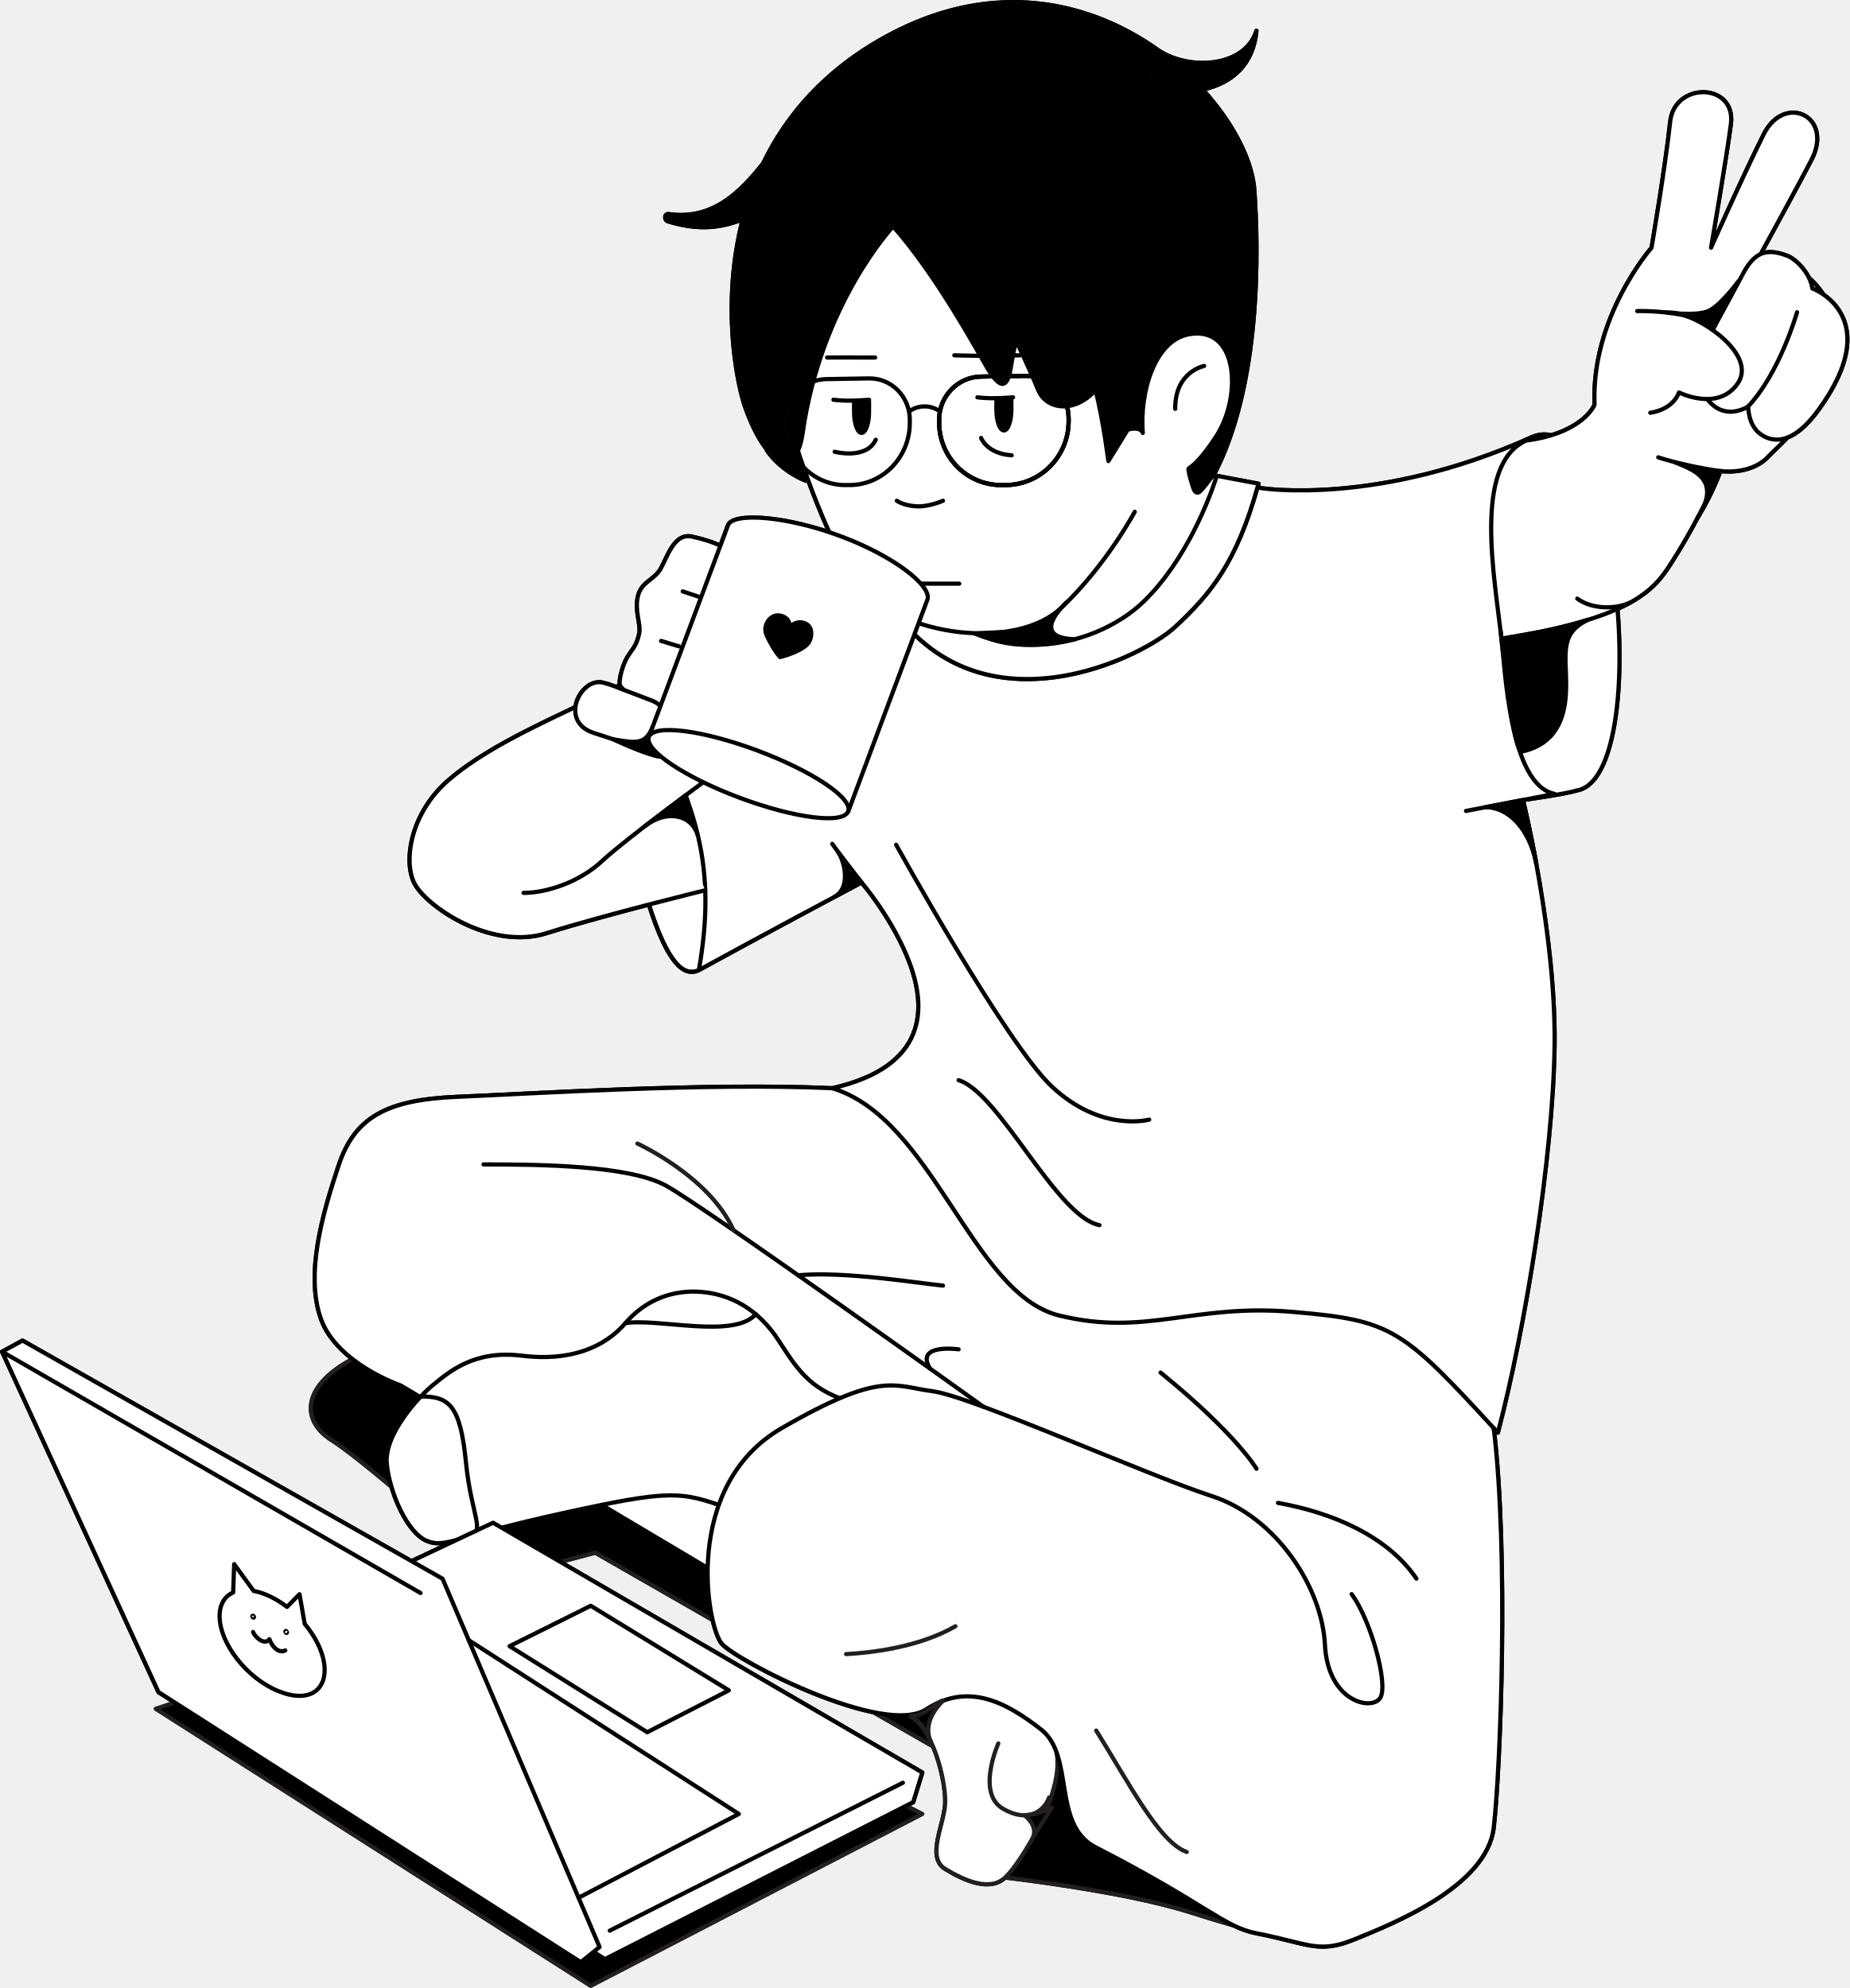
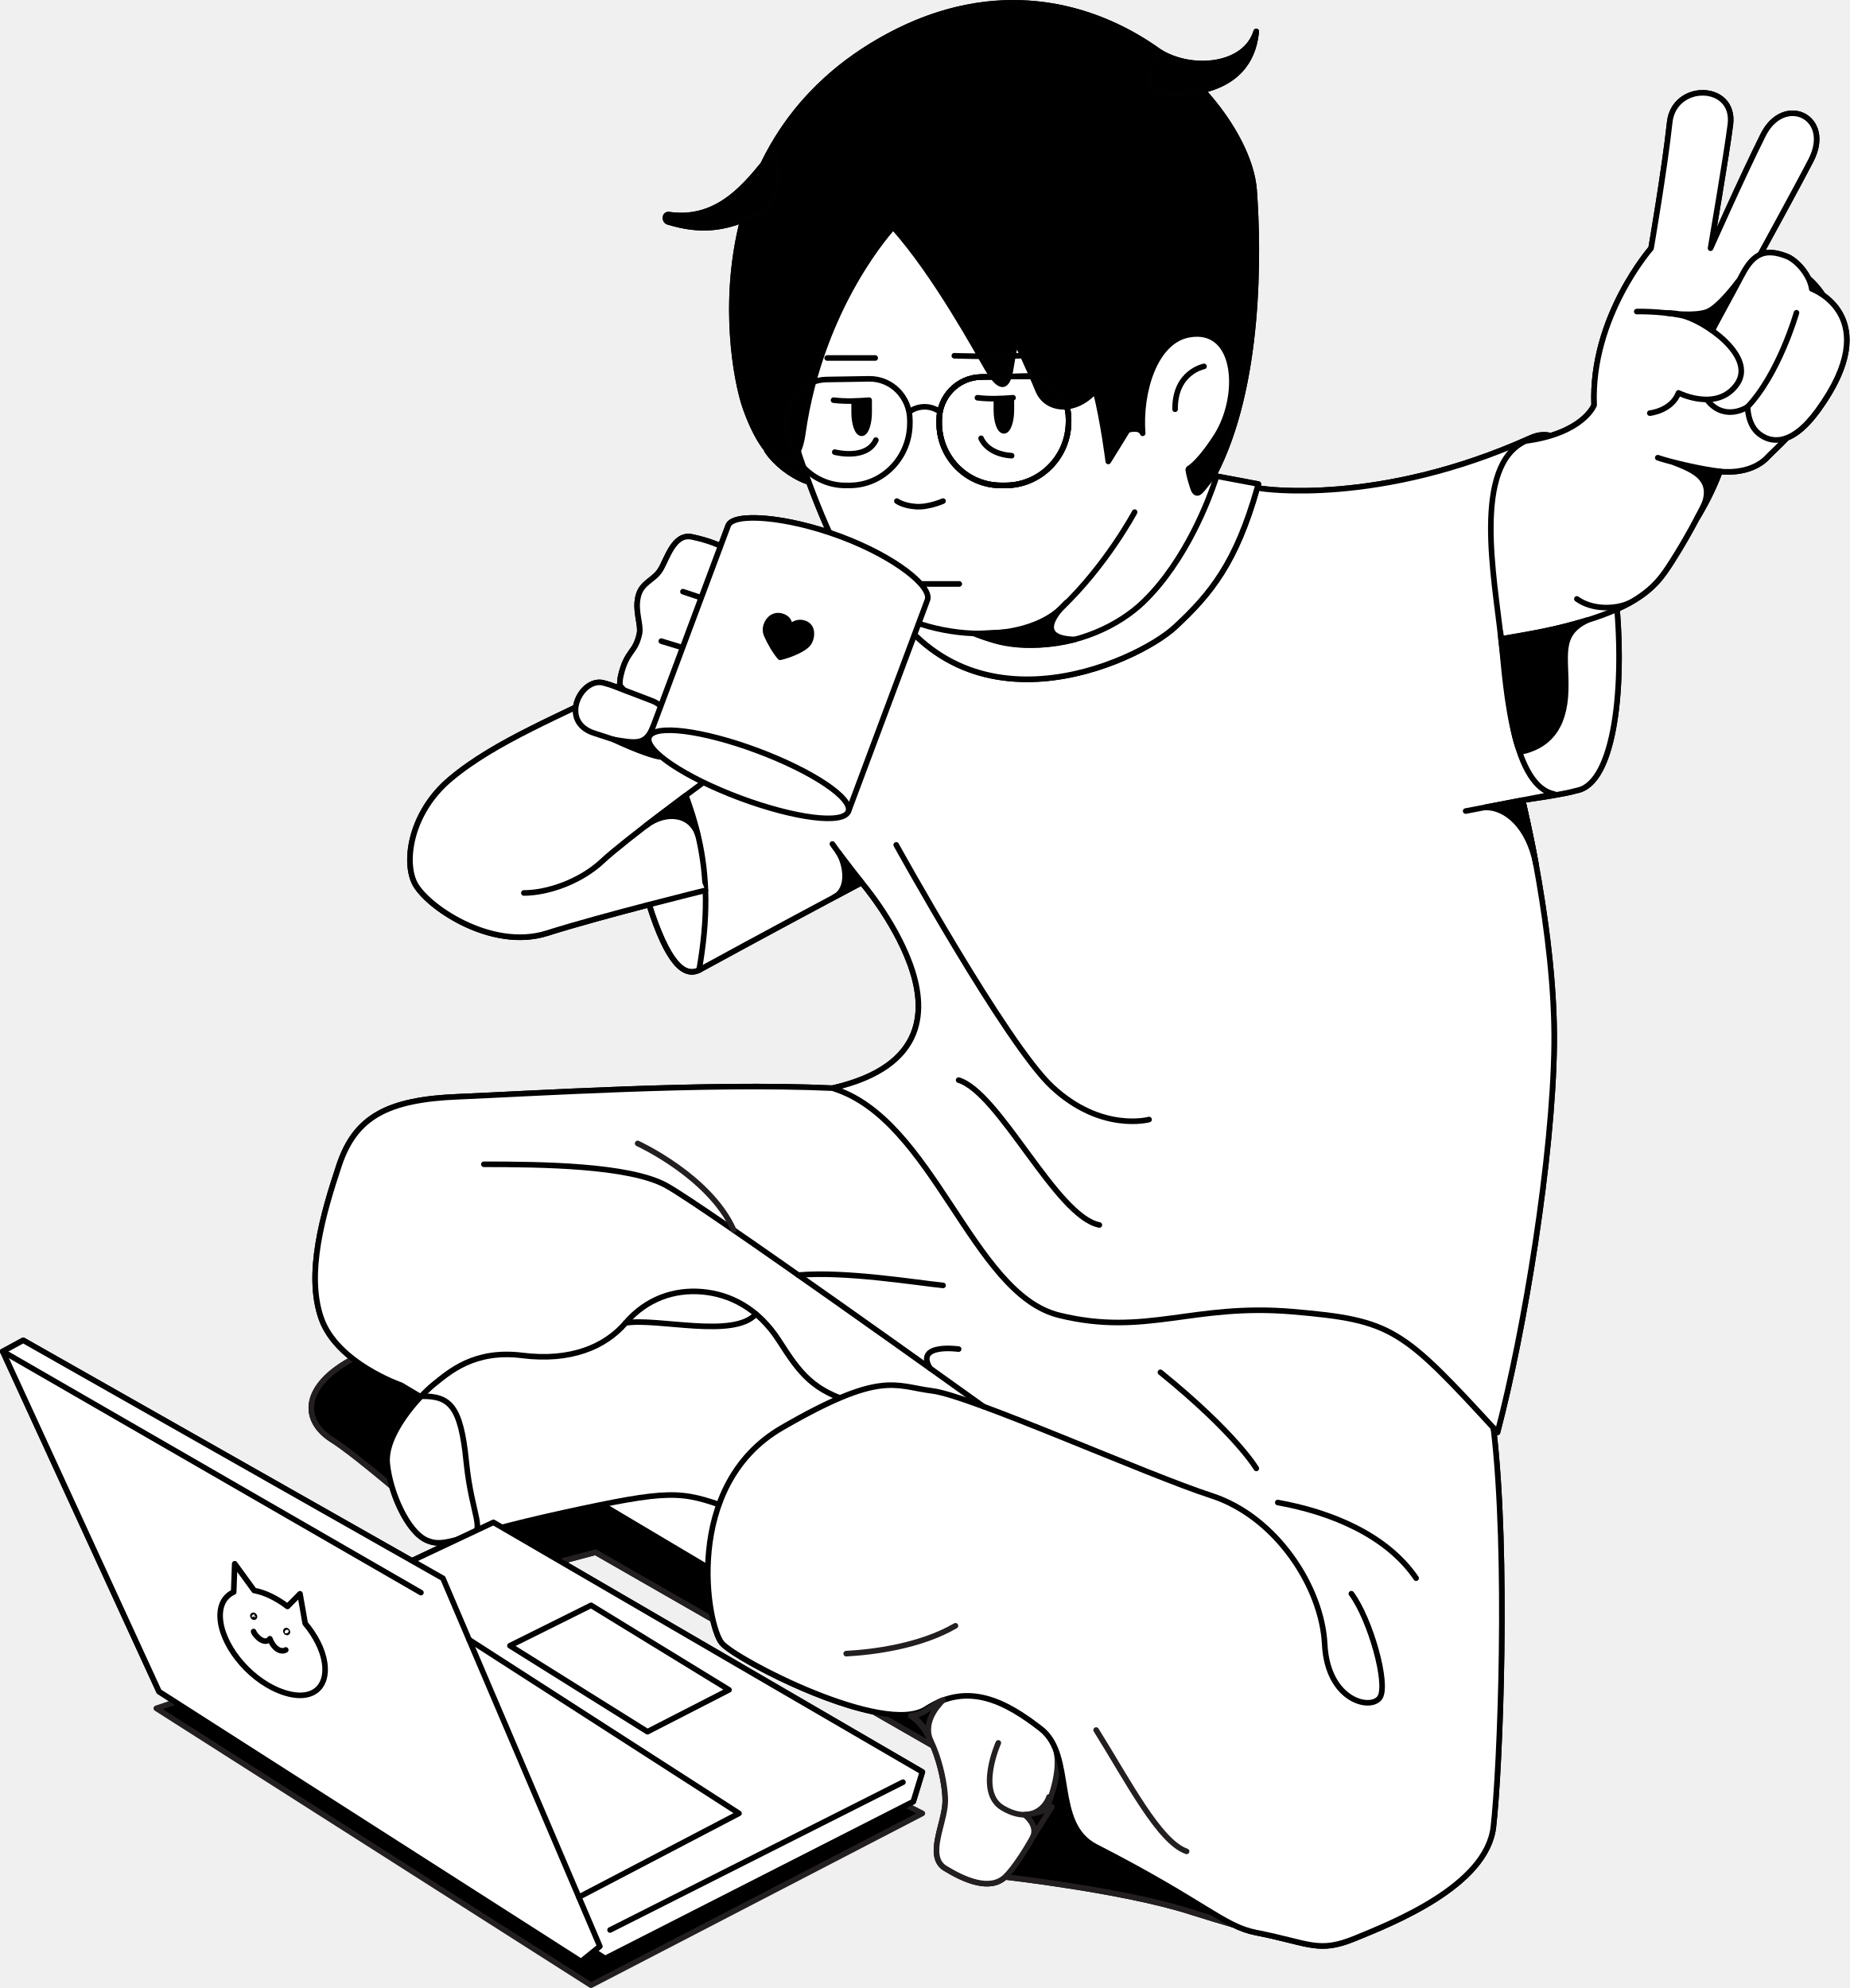
- <svg xmlns="http://www.w3.org/2000/svg" id="Layer_2" data-name="Layer 2" viewBox="0 0 661.42 711.09">
+ <svg xmlns="http://www.w3.org/2000/svg" id="Layer_2" data-name="Layer 2" viewBox="0 0 661.92 711.59">
  <defs>
    <style>
      .cls-1, .cls-2, .cls-3, .cls-4, .cls-5, .cls-6, .cls-7 {
        stroke-linecap: round;
        stroke-linejoin: round;
-         stroke-width: 1.5px;
+         stroke-width: 2px;
      }

-       .cls-1, .cls-2, .cls-3, .cls-6 {
+       .cls-1, .cls-2, .cls-4, .cls-6 {
        stroke: #010101;
      }

      .cls-1, .cls-7 {
        fill: #fff;
      }

-       .cls-3 {
-         fill: #010101;
+       .cls-2, .cls-3 {
+         fill: none;
      }

-       .cls-4, .cls-5, .cls-7 {
+       .cls-3, .cls-5, .cls-7 {
        stroke: #231f20;
      }

-       .cls-5, .cls-6 {
-         fill: none;
+       .cls-4 {
+         fill: #010101;
      }
    </style>
  </defs>
  <g id="Layer_3" data-name="Layer 3">
    <g>
-       <path class="cls-1" d="M650.32,146.64c-4.12,5.67-7.85,8.63-11.1,9.88-3.22,3.35-5.85,5.72-6.82,6.77-6.33,6.85-17.15,5.21-17.15,5.21,0,0-.01.02-.02.05-.21.62-2.41,6.85-6.89,14.57-.07.13-.15.26-.23.4-.28.52-.61,1.06-.96,1.61-.02.02-.03.05-.05.07-2.58,4.87-5.67,10.33-9.1,15.68-3.07,4.8-6.33,9.85-14.97,14.66h-.01s-.01.01-.02.01c-1.37.77-2.89,1.52-4.56,2.27,2.54,30.95-1.55,62.32-14.23,64.86-5.08,1.51-19.58,3.49-19.58,3.49,0,0,.03.12.08.34.24.96.94,3.93,1.88,8.37.37,1.74.77,3.63,1.17,5.56.52,2.56,1.03,5.17,1.46,7.58.06.32.12.64.17.95,3.22,17.55,6.84,42.52,6.55,64.95-.51,39.87-10.56,101.73-20.27,138.53-.5-.54-.99-1.08-1.48-1.61,5.4,45.06,2.44,121.73,0,142.86-2.44,21.13-36.18,34.42-49.47,39.87-7.64,3.14-11.88,3.22-17.74,2.02-.02,0-.03,0-.05-.01-4.32-.89-9.54-2.47-17.65-4.05-2.83-.55-5.36-1.46-8.12-2.8-4.79-1.39-10.08-2.99-15.71-4.78-23.84-7.59-65.97-12.36-65.97-12.36-5.45,5.11-14.48,1.2-21.46-3.06s-.17-16.02,0-23.86c.1-4.51-1.38-12.97-4.39-20.02l-21.19-12.16c-21.33-4.32-50.46-20.08-54.34-24.56-1.07-1.24-2.28-4.26-3.25-8.48l-41.98-24.08-12.49,3.32,129.45,75.34-3.25,10.6-110.25,56.15-4.06-2.6-4.57,3.69-151.03-96.6L.75,483.5l7.3-3.98,139.11,78.91,15.42-7.27s-.06-.05-.09-.08c-4.83,1.21-7.12,1.3-10.08-.01-5.12-2.26-9.95-10.79-12.45-19.32-8.83-7.38-16.93-13.85-21.3-16.59-11.15-7-10.78-19.36,7.4-29.02-4.77-3.7-9.2-8.49-11.3-14.41-5.66-16.02.56-37.49,6.35-54.87,5.79-17.38,17.38-23.51,42.6-24.53,25.22-1.03,88.94-5.12,133.92-3.07,34.42-7.84,33.52-28.97,27.73-44.64-5.79-15.68-17.25-28.97-17.25-28.97l-9.68,5.15c-27.44,14.65-47.79,25.81-48.49,26.19-.01.01-.02.01-.02.01-5.36,2.64-11.22-2.47-17.87-23.43-11.77,3.06-26.28,6.98-36.56,10.23-20.2,6.39-43.62-9.97-47.46-18.15-3.83-8.18-1.02-25.19,12.61-36.8,12.2-10.39,29.14-18.31,45.15-25.94.62-5.08,5.25-9.91,9.9-8.71,1.96.5,2.88.83,4.7,1.54.4-.21.8-.42,1.2-.63h.01c-.04-1.16.05-2.37.34-3.58,2.18-9.16,5.15-7.81,6.67-14.97.65-3.32-1.7-7.86-.51-13.14,1.19-5.28,5.62-5.8,8.01-9.71,2.39-3.92,4.78-13.12,11.26-11.76,6.47,1.36,10.24,3.24,10.24,3.24l2.73-7.3c1.62-4.34,18.06-3.57,36.22,2.49-3.96-8.73-7.31-17.77-9.26-23.33-.33-.34-.64-.69-.94-1.05.48,2.01,1.08,4.03,1.82,5.95-5.53-2.15-11-6.42-13.98-10.96l.12-.13c-2.65-3.21-5.37-8.27-7.78-15.09-3.21-9.08-8.65-37.41-.94-67.28-7.85,2.95-15.47,4.11-26.7.7-1.48-.44-1.3-2.82.23-2.6,16.4,2.37,26.28-8.86,33.7-17.98,8.33-17.31,22.28-33.8,44.91-45.96,38.12-20.5,72.82-11.73,96.89,5.63,11.62,7.25,30.84,5.44,34.69-7.28-1.12,11.78-8.16,18.49-19.2,21.08,11.03,12.09,17.68,25.46,18.43,35.74,1.57,21.58,2.41,69.5-14.28,101.68l.83.86c.03-.09.04-.14.04-.14l14.93,2.82c-.12.45-.25.88-.37,1.32l1.62.29s41.61,6.5,96.29-18.19c2.49-1.12,4.85-1.33,7.08-.74,12.9-3.94,15.55-10.95,15.55-10.95-1.29-31.44,20.38-56.14,20.38-56.14,0,0,4.83-28.04,6.67-45.08,1.56-14.41,23.55-13.99,21.72.76-1.21,9.77-6.92,43.25-7.09,44.3.34-.77,11.31-25.5,18.81-40.53,7.41-14.83,25.12-6.55,17.12,9.04-3.89,7.59-15.32,28.51-18.2,33.78,2.59-1.17,5.65-.9,9.62.66,2.36.93,5.8,4.03,7.66,7.84,1.86,1.61,3.63,3.58,5.17,5.97t.01.01c6.37,4.42,16.4,16.23-1.79,41.26Z" />
-       <path class="cls-4" d="M136.79,481.5c-28.45,9.97-31.16,25.46-18.13,33.64,13.03,8.18,59.23,49.51,59.23,49.51l34.97-9.3,133.49,76.58,13.13,39.64s42.13,4.77,65.96,12.35c23.83,7.58,41.54,11.65,41.54,11.65l33.85-65.33-202.79-98.34-161.26-50.39Z" />
-       <path class="cls-1" d="M257.62,195.17s-3.77-1.88-10.25-3.25-8.87,7.84-11.26,11.76-6.82,4.43-8.01,9.71c-1.19,5.28,1.16,9.82.51,13.14-1.52,7.16-4.49,5.81-6.67,14.97-1.28,5.37,1.41,10.99,1.41,10.99l26.42,7.49,7.85-64.82" />
-       <path class="cls-4" d="M169.69,530.09c16.86-.79,49.97,2.53,67.23,10.91,17.26,8.38,52.2,17.95,52.2,17.95l-92.35-99.09-27.08,70.24Z" />
-       <line class="cls-6" x1="236.41" y1="229.24" x2="242.81" y2="231.19" />
-       <path class="cls-6" d="M249.93,346.98c-5.37,2.64-11.22-2.48-17.88-23.43-6.66-20.95-8.96-63.89-8.96-63.89l8.84-3.58h34.61l3.58,73.1-20.19,17.81Z" />
+       <path class="cls-1" d="M650.57,146.89c-4.12,5.67-7.85,8.63-11.1,9.88-3.22,3.35-5.85,5.72-6.82,6.77-6.33,6.85-17.15,5.21-17.15,5.21,0,0-.01.02-.02.05-.21.62-2.41,6.85-6.89,14.57-.07.13-.15.26-.23.4-.28.52-.61,1.06-.96,1.61-.02.02-.03.05-.05.07-2.58,4.87-5.67,10.33-9.1,15.68-3.07,4.8-6.33,9.85-14.97,14.66h-.01s-.01.01-.02.01c-1.37.77-2.89,1.52-4.56,2.27,2.54,30.95-1.55,62.32-14.23,64.86-5.08,1.51-19.58,3.49-19.58,3.49,0,0,.03.12.08.34.24.96.94,3.93,1.88,8.37.37,1.74.77,3.63,1.17,5.56.52,2.56,1.03,5.17,1.46,7.58.06.32.12.64.17.95,3.22,17.55,6.84,42.52,6.55,64.95-.51,39.87-10.56,101.73-20.27,138.53-.5-.54-.99-1.08-1.48-1.61,5.4,45.06,2.44,121.73,0,142.86-2.44,21.13-36.18,34.42-49.47,39.87-7.64,3.14-11.88,3.22-17.74,2.02-.02,0-.03,0-.05-.01-4.32-.89-9.54-2.47-17.65-4.05-2.83-.55-5.36-1.46-8.12-2.8-4.79-1.39-10.08-2.99-15.71-4.78-23.84-7.59-65.97-12.36-65.97-12.36-5.45,5.11-14.48,1.2-21.46-3.06s-.17-16.02,0-23.86c.1-4.51-1.38-12.97-4.39-20.02l-21.19-12.16c-21.33-4.32-50.46-20.08-54.34-24.56-1.07-1.24-2.28-4.26-3.25-8.48l-41.98-24.08-12.49,3.32,129.45,75.34-3.25,10.6-110.25,56.15-4.06-2.6-4.57,3.69-151.03-96.6L1,483.75l7.3-3.98,139.11,78.91,15.42-7.27s-.06-.05-.09-.08c-4.83,1.21-7.12,1.3-10.08-.01-5.12-2.26-9.95-10.79-12.45-19.32-8.83-7.38-16.93-13.85-21.3-16.59-11.15-7-10.78-19.36,7.4-29.02-4.77-3.7-9.2-8.49-11.3-14.41-5.66-16.02.56-37.49,6.35-54.87,5.79-17.38,17.38-23.51,42.6-24.53,25.22-1.03,88.94-5.12,133.92-3.07,34.42-7.84,33.52-28.97,27.73-44.64-5.79-15.68-17.25-28.97-17.25-28.97l-9.68,5.15c-27.44,14.65-47.79,25.81-48.49,26.19-.01.01-.02.01-.02.01-5.36,2.64-11.22-2.47-17.87-23.43-11.77,3.06-26.28,6.98-36.56,10.23-20.2,6.39-43.62-9.97-47.46-18.15-3.83-8.18-1.02-25.19,12.61-36.8,12.2-10.39,29.14-18.31,45.15-25.94.62-5.08,5.25-9.91,9.9-8.71,1.96.5,2.88.83,4.7,1.54.4-.21.8-.42,1.2-.63h.01c-.04-1.16.05-2.37.34-3.58,2.18-9.16,5.15-7.81,6.67-14.97.65-3.32-1.7-7.86-.51-13.14,1.19-5.28,5.62-5.8,8.01-9.71,2.39-3.92,4.78-13.12,11.26-11.76,6.47,1.36,10.24,3.24,10.24,3.24l2.73-7.3c1.62-4.34,18.06-3.57,36.22,2.49-3.96-8.73-7.31-17.77-9.26-23.33-.33-.34-.64-.69-.94-1.05.48,2.01,1.08,4.03,1.82,5.95-5.53-2.15-11-6.42-13.98-10.96l.12-.13c-2.65-3.21-5.37-8.27-7.78-15.09-3.21-9.08-8.65-37.41-.94-67.28-7.85,2.95-15.47,4.11-26.7.7-1.48-.44-1.3-2.82.23-2.6,16.4,2.37,26.28-8.86,33.7-17.98,8.33-17.31,22.28-33.8,44.91-45.96,38.12-20.5,72.82-11.73,96.89,5.63,11.62,7.25,30.84,5.44,34.69-7.28-1.12,11.78-8.16,18.49-19.2,21.08,11.03,12.09,17.68,25.46,18.43,35.74,1.57,21.58,2.41,69.5-14.28,101.68l.83.86c.03-.09.04-.14.04-.14l14.93,2.82c-.12.45-.25.88-.37,1.32l1.62.29s41.61,6.5,96.29-18.19c2.49-1.12,4.85-1.33,7.08-.74,12.9-3.94,15.55-10.95,15.55-10.95-1.29-31.44,20.38-56.14,20.38-56.14,0,0,4.83-28.04,6.67-45.08,1.56-14.41,23.55-13.99,21.72.76-1.21,9.77-6.92,43.25-7.09,44.3.34-.77,11.31-25.5,18.81-40.53,7.41-14.83,25.12-6.55,17.12,9.04-3.89,7.59-15.32,28.51-18.2,33.78,2.59-1.17,5.65-.9,9.62.66,2.36.93,5.8,4.03,7.66,7.84,1.86,1.61,3.63,3.58,5.17,5.97t.01.01c6.37,4.42,16.4,16.23-1.79,41.26Z" />
+       <path class="cls-5" d="M137.04,481.75c-28.45,9.97-31.16,25.46-18.13,33.64,13.03,8.18,59.23,49.51,59.23,49.51l34.97-9.3,133.49,76.58,13.13,39.64s42.13,4.77,65.96,12.35c23.83,7.58,41.54,11.65,41.54,11.65l33.85-65.33-202.79-98.34-161.26-50.39Z" />
+       <path class="cls-1" d="M257.87,195.42s-3.77-1.88-10.25-3.25-8.87,7.84-11.26,11.76-6.82,4.43-8.01,9.71c-1.19,5.28,1.16,9.82.51,13.14-1.52,7.16-4.49,5.81-6.67,14.97-1.28,5.37,1.41,10.99,1.41,10.99l26.42,7.49,7.85-64.82" />
+       <path class="cls-5" d="M169.94,530.34c16.86-.79,49.97,2.53,67.23,10.91,17.26,8.38,52.2,17.95,52.2,17.95l-92.35-99.09-27.08,70.24Z" />
+       <line class="cls-2" x1="236.66" y1="229.49" x2="243.06" y2="231.44" />
+       <path class="cls-2" d="M250.18,347.23c-5.37,2.64-11.22-2.48-17.88-23.43-6.66-20.95-8.96-63.89-8.96-63.89l8.84-3.58h34.61l3.58,73.1-20.19,17.81Z" />
      <g>
-         <path class="cls-1" d="M313.2,207l7.27-2.9c-2.48.91-4.9,1.88-7.27,2.9Z" />
-         <path class="cls-1" d="M547.62,156.44c-54.68,24.69-96.29,18.19-96.29,18.19l-1.63-.28c-7.53,26.64-16.48,37.89-29.55,49.96-13.29,12.27-77.18,42.51-107.19-17.19-27.71,11.94-48.85,30.69-81.03,48.97,17.02,32.2,24.55,53.67,18,90.9,0,0,25.47-13.97,58.18-31.35,0,0,11.46,13.29,17.25,28.97,5.79,15.68,6.69,36.8-27.73,44.64,36.12,10.9,49.92,73.61,81.11,81.28,31.18,7.67,47.79-4.34,83.58-1.28,35.78,3.07,39.1,5.88,73.35,43.19,9.71-36.8,19.76-98.66,20.28-138.53.51-39.87-11.32-87.75-11.32-87.75,0,0,14.51-1.98,19.59-3.49,26.91-5.38,15.14-140.55-16.6-126.22Z" />
-         <path class="cls-1" d="M320.72,204.01l-.25.1c.08-.03.17-.06.25-.09,0,0,0,0,0,0Z" />
-         <path class="cls-1" d="M312.96,207.1s0,0,0,0c.08-.03.16-.07.24-.1l-.24.1Z" />
-         <path class="cls-1" d="M435.14,170.2s-.17.56-.5,1.55c-2.01,6.02-10.2,28.42-25.57,43.35-17.89,17.38-59.53,27.8-88.35-11.09-.08.03-.17.06-.25.09l-7.27,2.9c-.08.03-.16.07-.24.1,30.01,59.7,93.9,29.46,107.19,17.19,13.07-12.07,22.02-23.32,29.55-49.96.13-.44.25-.88.38-1.33l-14.94-2.81Z" />
+         <path class="cls-1" d="M313.45,207.25l7.27-2.9c-2.48.91-4.9,1.88-7.27,2.9Z" />
+         <path class="cls-1" d="M547.87,156.69c-54.68,24.69-96.29,18.19-96.29,18.19l-1.63-.28c-7.53,26.64-16.48,37.89-29.55,49.96-13.29,12.27-77.18,42.51-107.19-17.19-27.71,11.94-48.85,30.69-81.03,48.97,17.02,32.2,24.55,53.67,18,90.9,0,0,25.47-13.97,58.18-31.35,0,0,11.46,13.29,17.25,28.97,5.79,15.68,6.69,36.8-27.73,44.64,36.12,10.9,49.92,73.61,81.11,81.28,31.18,7.67,47.79-4.34,83.58-1.28,35.78,3.07,39.1,5.88,73.35,43.19,9.71-36.8,19.76-98.66,20.28-138.53.51-39.87-11.32-87.75-11.32-87.75,0,0,14.51-1.98,19.59-3.49,26.91-5.38,15.14-140.55-16.6-126.22Z" />
+         <path class="cls-1" d="M320.97,204.26l-.25.1c.08-.03.17-.06.25-.09,0,0,0,0,0,0Z" />
+         <path class="cls-1" d="M313.21,207.35s0,0,0,0c.08-.03.16-.07.24-.1l-.24.1Z" />
+         <path class="cls-1" d="M435.39,170.45s-.17.56-.5,1.55c-2.01,6.02-10.2,28.42-25.57,43.35-17.89,17.38-59.53,27.8-88.35-11.09-.08.03-.17.06-.25.09l-7.27,2.9c-.08.03-.16.07-.24.1,30.01,59.7,93.9,29.46,107.19,17.19,13.07-12.07,22.02-23.32,29.55-49.96.13-.44.25-.88.38-1.33l-14.94-2.81Z" />
      </g>
-       <path class="cls-1" d="M297.64,389.24c-44.98-2.04-108.71,2.04-133.93,3.07-25.22,1.02-36.8,7.16-42.6,24.54-5.79,17.38-12.01,38.85-6.35,54.87,5.67,16.02,28.54,23.85,28.54,23.85l144.87,86.14" />
-       <path class="cls-1" d="M536.94,228.47c48.15-7.58,54.97-18.08,61.06-27.61,10.08-15.74,17.24-32.38,17.24-32.38,0,0,10.83,1.64,17.16-5.21,3.56-3.85,29.75-25.64,23.89-48.18-5.86-22.54-27.32-22.99-27.32-22.99,0,0,14.4-26.28,18.88-35,8-15.59-9.71-23.87-17.12-9.04-7.62,15.27-18.82,40.54-18.82,40.54,0,0,5.87-34.39,7.1-44.31,1.83-14.75-20.16-15.18-21.72-.76-1.84,17.04-6.67,45.08-6.67,45.08,0,0-21.67,24.7-20.38,56.15,0,0-3.81,10.08-24.54,12.85-19.06,8.77-11.14,48.97-8.76,70.87Z" />
-       <path class="cls-1" d="M648.15,103.17s26.66,9.74,2.17,43.45c-9.54,13.12-17,11.72-21.23,8.26-3.96-3.24-3.91-9.5-3.91-9.5,0,0-7.77,5.29-14-1.86-6.22-7.15-4.44-15.08,3.91-30.34,3.22-5.87,6.02-11.1,8.26-15.31,4.02-7.57,8.28-9.33,15.92-6.34,3.11,1.22,8.07,6.21,8.87,11.64Z" />
-       <path class="cls-1" d="M590.17,147.63s7.79-.77,10.27-7.25c0,0,13.85,6.98,20.94-3.13,7.09-10.12-12.24-23.09-20.05-24.65s-15.83-1.33-15.83-1.33" />
-       <path class="cls-1" d="M642.66,111.69s-6.31,22.19-17.83,34.04" />
-       <path class="cls-2" d="M274.2,160.97c2.99,4.54,8.45,8.82,13.98,10.96-3.81-9.89-3.88-22.38-3.88-22.38l-10.1,11.42Z" />
-       <path class="cls-2" d="M448.56,67.79c-2.31-31.71-60.78-92.82-130.81-55.16-70.03,37.66-57,116.74-51.2,133.12,7.6,21.47,18.18,25.49,20.48,9.25,6.59-46.56,32.37-73.99,32.37-73.99,15.2,17.01,30.06,44.46,33.65,50.57,4.95,8.43,7.36,6.78,8.42,0,.61-3.93,1.86-9.85,1.86-9.85,0,0,4.95,10.48,7.93,17.75,2.97,7.27,13.25,8.34,20.52.06,2.81,10.99,4.59,25.38,4.59,25.38l6.94-11.23s4.35-1.42,5.37,1.16c-1.14-14.53,4.21-33.11,16.6-35.3,17.52-3.1,18.93,22.1,9.7,36.44-3.56,5.53-7.33,10.06-9.82,11.51l.65,2.95c.47,1.84.72,5.74,2.49,5.76,1.34.01,4.68-5.68,5.49-5.76,17.21-32.19,16.37-80.84,14.78-102.65Z" />
-       <path class="cls-2" d="M276.95,53.59c-7.92,9.19-18.2,25.82-37.82,22.98-1.53-.22-1.71,2.16-.23,2.61,13.39,4.07,21.64,1.63,31.28-2.59,12.55-5.49,6.77-23,6.77-23Z" />
-       <path class="cls-2" d="M414.64,18.26c11.62,7.25,30.83,5.43,34.69-7.28-1.43,15.03-12.5,21.8-29.18,22.3-16.68.5-5.51-15.01-5.51-15.01Z" />
-       <path class="cls-1" d="M285.46,161.59s10.91,33.87,21.72,47.58c14.71,18.67,56.16,23.62,72.34,8.26,16.19-15.36,26.29-34.37,26.29-34.37" />
+       <path class="cls-1" d="M297.89,389.49c-44.98-2.04-108.71,2.04-133.93,3.07-25.22,1.02-36.8,7.16-42.6,24.54-5.79,17.38-12.01,38.85-6.35,54.87,5.67,16.02,28.54,23.85,28.54,23.85l144.87,86.14" />
+       <path class="cls-1" d="M537.19,228.72c48.15-7.58,54.97-18.08,61.06-27.61,10.08-15.74,17.24-32.38,17.24-32.38,0,0,10.83,1.64,17.16-5.21,3.56-3.85,29.75-25.64,23.89-48.18-5.86-22.54-27.32-22.99-27.32-22.99,0,0,14.4-26.28,18.88-35,8-15.59-9.71-23.87-17.12-9.04-7.62,15.27-18.82,40.54-18.82,40.54,0,0,5.87-34.39,7.1-44.31,1.83-14.75-20.16-15.18-21.72-.76-1.84,17.04-6.67,45.08-6.67,45.08,0,0-21.67,24.7-20.38,56.15,0,0-3.81,10.08-24.54,12.85-19.06,8.77-11.14,48.97-8.76,70.87Z" />
+       <path class="cls-1" d="M648.4,103.42s26.66,9.74,2.17,43.45c-9.54,13.12-17,11.72-21.23,8.26-3.96-3.24-3.91-9.5-3.91-9.5,0,0-7.77,5.29-14-1.86-6.22-7.15-4.44-15.08,3.91-30.34,3.22-5.87,6.02-11.1,8.26-15.31,4.02-7.57,8.28-9.33,15.92-6.34,3.11,1.22,8.07,6.21,8.87,11.64Z" />
+       <path class="cls-1" d="M590.42,147.88s7.79-.77,10.27-7.25c0,0,13.85,6.98,20.94-3.13,7.09-10.12-12.24-23.09-20.05-24.65s-15.83-1.33-15.83-1.33" />
+       <path class="cls-1" d="M642.91,111.94s-6.31,22.19-17.83,34.04" />
+       <path class="cls-6" d="M274.45,161.22c2.99,4.54,8.45,8.82,13.98,10.96-3.81-9.89-3.88-22.38-3.88-22.38l-10.1,11.42Z" />
+       <path class="cls-6" d="M448.81,68.04c-2.31-31.71-60.78-92.82-130.81-55.16-70.03,37.66-57,116.74-51.2,133.12,7.6,21.47,18.18,25.49,20.48,9.25,6.59-46.56,32.37-73.99,32.37-73.99,15.2,17.01,30.06,44.46,33.65,50.57,4.95,8.43,7.36,6.78,8.42,0,.61-3.93,1.86-9.85,1.86-9.85,0,0,4.95,10.48,7.93,17.75,2.97,7.27,13.25,8.34,20.52.06,2.81,10.99,4.59,25.38,4.59,25.38l6.94-11.23s4.35-1.42,5.37,1.16c-1.14-14.53,4.21-33.11,16.6-35.3,17.52-3.1,18.93,22.1,9.7,36.44-3.56,5.53-7.33,10.06-9.82,11.51l.65,2.95c.47,1.84.72,5.74,2.49,5.76,1.34.01,4.68-5.68,5.49-5.76,17.21-32.19,16.37-80.84,14.78-102.65Z" />
+       <path class="cls-6" d="M277.2,53.84c-7.92,9.19-18.2,25.82-37.82,22.98-1.53-.22-1.71,2.16-.23,2.61,13.39,4.07,21.64,1.63,31.28-2.59,12.55-5.49,6.77-23,6.77-23Z" />
+       <path class="cls-6" d="M414.89,18.51c11.62,7.25,30.83,5.43,34.69-7.28-1.43,15.03-12.5,21.8-29.18,22.3-16.68.5-5.51-15.01-5.51-15.01Z" />
+       <path class="cls-1" d="M285.71,161.84s10.91,33.87,21.72,47.58c14.71,18.67,56.16,23.62,72.34,8.26,16.19-15.36,26.29-34.37,26.29-34.37" />
      <g>
-         <path class="cls-6" d="M359.57,173.5h-1.56c-12.28,0-22.15-10.02-22.15-22.37v-1.05c0-8.36,6.67-15.24,14.94-15.38l16.03-.26c8.44-.14,15.33,6.66,15.33,15.18v1.07c0,12.6-10.17,22.81-22.59,22.81Z" />
-         <path class="cls-6" d="M358.01,173.5h1.56c12.43,0,22.59-10.21,22.59-22.81v-1.07c0-8.52-6.89-15.32-15.33-15.18l-16.03.26c-8.27.13-14.94,7.02-14.94,15.38v1.05c0,12.35,9.86,22.37,22.15,22.37Z" />
-         <path class="cls-6" d="M359.57,173.5h-1.56c-12.28,0-22.15-10.02-22.15-22.37v-1.05c0-8.36,6.67-15.24,14.94-15.38l16.03-.26c8.44-.14,15.33,6.66,15.33,15.18v1.07c0,12.6-10.17,22.81-22.59,22.81Z" />
-         <path class="cls-6" d="M302.33,173.5h1.49c11.85,0,21.55-9.97,21.55-22.27v-1.05c0-8.32-6.57-14.96-14.62-14.83l-15.29.25c-7.9.13-14.26,6.85-14.26,15.02v1.03c0,12.07,9.41,21.86,21.13,21.86Z" />
-         <path class="cls-6" d="M325.22,147.11h0c3.18-2.28,7.45-2.33,10.65-.12h0" />
+         <path class="cls-2" d="M359.82,173.75h-1.56c-12.28,0-22.15-10.02-22.15-22.37v-1.05c0-8.36,6.67-15.24,14.94-15.38l16.03-.26c8.44-.14,15.33,6.66,15.33,15.18v1.07c0,12.6-10.17,22.81-22.59,22.81Z" />
+         <path class="cls-2" d="M358.26,173.75h1.56c12.43,0,22.59-10.21,22.59-22.81v-1.07c0-8.52-6.89-15.32-15.33-15.18l-16.03.26c-8.27.13-14.94,7.02-14.94,15.38v1.05c0,12.35,9.86,22.37,22.15,22.37Z" />
+         <path class="cls-2" d="M359.82,173.75h-1.56c-12.28,0-22.15-10.02-22.15-22.37v-1.05c0-8.36,6.67-15.24,14.94-15.38l16.03-.26c8.44-.14,15.33,6.66,15.33,15.18v1.07c0,12.6-10.17,22.81-22.59,22.81Z" />
+         <path class="cls-2" d="M302.58,173.75h1.49c11.85,0,21.55-9.97,21.55-22.27v-1.05c0-8.32-6.57-14.96-14.62-14.83l-15.29.25c-7.9.13-14.26,6.85-14.26,15.02v1.03c0,12.07,9.41,21.86,21.13,21.86Z" />
+         <path class="cls-2" d="M325.47,147.36h0c3.18-2.28,7.45-2.33,10.65-.12h0" />
      </g>
      <g>
        <g>
-           <path class="cls-6" d="M298.05,142.99c4.46.53,8.49.32,12.75,0" />
-           <path class="cls-3" d="M310.79,143.63v3.75c0,2.05-.3,3.91-.79,5.27-.48,1.35-1.15,2.19-1.89,2.19-1.48,0-2.68-3.35-2.68-7.45v-3.75h5.37Z" />
+           <path class="cls-2" d="M298.3,143.24c4.46.53,8.49.32,12.75,0" />
+           <path class="cls-4" d="M311.04,143.88v3.75c0,2.05-.3,3.91-.79,5.27-.48,1.35-1.15,2.19-1.89,2.19-1.48,0-2.68-3.35-2.68-7.45v-3.75h5.37Z" />
        </g>
        <g>
-           <path class="cls-6" d="M349.54,142.12c4.46.53,8.49.32,12.75,0" />
-           <path class="cls-3" d="M361.69,142.76v3.75c0,2.05-.3,3.91-.79,5.27-.48,1.35-1.15,2.19-1.89,2.19-1.48,0-2.68-3.35-2.68-7.45v-3.75h5.37Z" />
+           <path class="cls-2" d="M349.79,142.37c4.46.53,8.49.32,12.75,0" />
+           <path class="cls-4" d="M361.94,143.01v3.75c0,2.05-.3,3.91-.79,5.27-.48,1.35-1.15,2.19-1.89,2.19-1.48,0-2.68-3.35-2.68-7.45v-3.75h5.37Z" />
        </g>
      </g>
-       <path class="cls-6" d="M320.72,179.11s2.15,1.65,6.77,1.98,9.74-1.98,9.74-1.98" />
-       <path class="cls-6" d="M295.78,127.89s7.18-.03,17.18,0" />
-       <path class="cls-6" d="M341.28,127.09s10.65.41,23.54,0" />
-       <line class="cls-2" x1="329.29" y1="208.77" x2="343.04" y2="208.77" />
-       <path class="cls-1" d="M252.21,318.44s-36.53,8.94-56.72,15.33-43.62-9.97-47.45-18.15-1.02-25.2,12.61-36.8c16.35-13.92,41.23-23.42,60.95-33.74" />
-       <path class="cls-1" d="M187.23,319.38c8.35,0,20.11-3.92,28.11-11.42,8.01-7.5,36.14-28.15,36.14-28.15l-29.89-34.72" />
-       <path class="cls-1" d="M260.5,539.52c-17.22-6.22-20.78-6.7-59.4,1.75-38.61,8.45-41.89,12.77-48.68,9.78s-13.06-17.01-14.09-27.44c-1.03-10.43,11.24-23.97,16.71-28.37,5.47-4.4,14.43-12.47,31.59-10.32,17.16,2.15,29.55-2.93,37.01-11.63,7.46-8.7,17.41-12,27.25-11.18,9.84.82,20.09,5.71,27.68,17.55,7.59,11.83,12.01,17.91,27.37,22.38" />
-       <path class="cls-7" d="M377.75,626.51c3.27,14.24-12.81,39.95-18.26,45.06s-14.48,1.19-21.46-3.07-.17-16.02,0-23.85-4.43-27.6-13.51-31.2l5.41-15.4,53.93,16.61-6.11,11.85Z" />
-       <path class="cls-1" d="M534.19,510.82c5.4,45.06,2.44,121.74,0,142.86s-36.18,34.42-49.47,39.87c-13.29,5.45-16.29,1.68-35.44-2.04-11.71-2.28-18.34-10.73-57.41-30.73-15.85-8.12-7.34-32.65-19.6-42.2-12.27-9.54-25.9-17.04-41.06-7.16-15.16,9.88-67.79-17.38-73.1-23.51-5.31-6.13-14.31-56.38,21.47-77.09,35.78-20.71,40.21-14.92,53.84-13.21,13.63,1.7,76.68,29.99,99.85,37.49s39.53,32.71,40.55,53.16c1.02,20.45,16.7,23.85,19.77,19.08,3.07-4.77-3.41-27.94-10.22-37.14" />
-       <path class="cls-1" d="M457.03,537.57c19.33,3.46,39.09,11.77,49.51,27.08" />
-       <path class="cls-6" d="M172.91,416.5c20.45,0,51.8.34,65.09,7.5,13.29,7.16,113.73,79.21,113.73,79.21" />
-       <line class="cls-6" x1="244.16" y1="211.53" x2="249.77" y2="213.4" />
-       <path class="cls-2" d="M381.52,215.37s-14.31,12.81,2.89,13.28c-6.97,1.43-22.41,4.62-34.68-2.12,15.34-.99,20.66.74,31.79-11.16Z" />
-       <path class="cls-6" d="M430.63,130.9s-10.48,1.98-10.35,15.34" />
-       <path class="cls-2" d="M598.39,165.14c6.57,2.68,17.79,5.98,8.72,20.03,5.58-9.07,8.14-16.69,8.14-16.69-6.21-.66-17.88-3.38-22.23-4.9" />
-       <path class="cls-2" d="M595.71,111.73s10.94,1.47,15.29-.5c4.36-1.97,10.77-10.72,10.77-10.72l-9.39,17.46s-4.99-6.19-16.68-6.24Z" />
-       <path class="cls-5" d="M227.95,409.04s25.81,11.77,34.37,31" />
-       <path class="cls-6" d="M320.48,302.17s39.27,71.11,55.7,86.5c17.65,16.53,34.79,11.81,34.79,11.81" />
-       <path class="cls-6" d="M150.48,499.52c10.27-.14,14.15,3.42,16.13,23.38,1.98,19.93,7.53,25.11.63,26.88" />
-       <path class="cls-1" d="M230.01,268.04s-8.95-3.07-17.66-5.87c-12.69-4.09-4.69-20.06,3.35-17.99,3.67.95,3.66,1.26,12.94,4.7l3.97,1.53c10.15,3.42,9.26,19.36-2.6,17.63Z" />
-       <path class="cls-6" d="M223.63,473.29c11.47-1.91,38.66,5.73,46.65-3.18" />
-       <path class="cls-5" d="M357.02,623.61s-7.92,17.64,1.53,23.26c9.46,5.62,15.2.37,16.61-3.92" />
-       <path class="cls-4" d="M369.5,657.09c1.62-4.43-3.14-7.78-3.14-7.78,3.33-.18,6.61-1.12,9.83-2.79l-6.69,10.56Z" />
-       <path class="cls-5" d="M392.03,619.01c11.5,18.4,22.58,40.07,32.37,43.42" />
-       <path class="cls-5" d="M302.58,591.66c9.46-.51,26.33-2.56,39.1-9.97" />
-       <path class="cls-2" d="M219.36,264.46c8.21,1.37,11.4,1.97,14.05-4.46,0,0-3.65,6.85,2.34,10.65-5.62-1.02-16.39-6.19-16.39-6.19Z" />
-       <path class="cls-1" d="M303.35,290.25l28.3-75.74c1.74-4.67-11.35-15.36-31.04-22.72-19.69-7.35-38.51-8.58-40.26-3.92l-28.3,75.74,71.3,26.63Z" />
-       <ellipse class="cls-1" cx="267.7" cy="276.93" rx="9.02" ry="38.05" transform="translate(-85.41 430.79) rotate(-69.52)" />
-       <path class="cls-1" d="M536.73,226.01c1.59,14.22,3.18,54.78,19.25,57.96l-31.71,6.09" />
-       <path class="cls-2" d="M230.78,295.38c7.42-5.66,16.33-4.29,18.72,3.29l-4.33-14.19-14.39,10.9Z" />
-       <path class="cls-1" d="M564.07,214.13c5.31,3.88,13.66,3.86,18.96,1.38" />
-       <path class="cls-2" d="M549.4,308.95c-2.58-13.09-10.37-20.29-18.18-20.22l13.42-2.58s3.12,13.32,4.77,22.8Z" />
-       <path class="cls-2" d="M308.11,315.63c-5.27-6.39-10.47-13.78-10.47-13.78" />
-       <path class="cls-2" d="M298.43,320.78c5.67-3.02,3.9-12.19,1.25-16.08,3.28,4.4,8.42,10.93,8.42,10.93l-9.68,5.15Z" />
-       <path class="cls-6" d="M342.82,386.37c14.67,4.53,34.94,48.84,50.36,51.85" />
-       <path class="cls-6" d="M415.04,490.96c27.09,21.98,34.31,34.4,34.31,34.4" />
-       <path class="cls-6" d="M285.46,456.15c16.87-1.48,42.22,2.75,51.78,3.7" />
-       <path class="cls-6" d="M298.49,161.59s11.28,2.99,14.71-4.3" />
-       <path class="cls-6" d="M350.86,156.64s1.99,5.63,10.93,6.22" />
-       <polygon class="cls-4" points="65.85 607.81 55.69 611.23 211.25 710.34 329.83 648.84 182.24 573.44 65.85 607.81" />
-       <path class="cls-4" d="M337.26,608.28c-2.64,2.7-7.24,8.24-4.41,14.77,0,0-2.16-6.55-7.09-9.28,4.79.07,8.5-4.67,11.5-5.5Z" />
-       <path class="cls-1" d="M424.99,167.92c.83,5.12,2.56,7.91,2.56,7.91" />
-       <path class="cls-2" d="M289.8,228.6c.8-2.56.2-5.03-2.36-5.82-2.27-.71-3.97.58-4.93,1.28-.36-1.11-.18-2.87-2.97-3.73-2.56-.8-4.81.78-5.61,3.35-.25.8-.28,1.62-.13,2.39h0c.09.45.24.88.45,1.29,1.02,2.31,2.85,5.57,4.68,7.66,3.12-.71,7.11-2.33,9.04-3.9.83-.6,1.49-1.46,1.82-2.51Z" />
+       <path class="cls-2" d="M320.97,179.36s2.15,1.65,6.77,1.98,9.74-1.98,9.74-1.98" />
+       <path class="cls-2" d="M296.03,128.14s7.18-.03,17.18,0" />
+       <path class="cls-2" d="M341.53,127.34s10.65.41,23.54,0" />
+       <line class="cls-6" x1="329.54" y1="209.02" x2="343.29" y2="209.02" />
+       <path class="cls-1" d="M252.46,318.69s-36.53,8.94-56.72,15.33-43.62-9.97-47.45-18.15-1.02-25.2,12.61-36.8c16.35-13.92,41.23-23.42,60.95-33.74" />
+       <path class="cls-1" d="M187.48,319.63c8.35,0,20.11-3.92,28.11-11.42,8.01-7.5,36.14-28.15,36.14-28.15l-29.89-34.72" />
+       <path class="cls-1" d="M260.75,539.77c-17.22-6.22-20.78-6.7-59.4,1.75-38.61,8.45-41.89,12.77-48.68,9.78s-13.06-17.01-14.09-27.44c-1.03-10.43,11.24-23.97,16.71-28.37,5.47-4.4,14.43-12.47,31.59-10.32,17.16,2.15,29.55-2.93,37.01-11.63,7.46-8.7,17.41-12,27.25-11.18,9.84.82,20.09,5.71,27.68,17.55,7.59,11.83,12.01,17.91,27.37,22.38" />
+       <path class="cls-7" d="M378,626.76c3.27,14.24-12.81,39.95-18.26,45.06s-14.48,1.19-21.46-3.07-.17-16.02,0-23.85-4.43-27.6-13.51-31.2l5.41-15.4,53.93,16.61-6.11,11.85Z" />
+       <path class="cls-1" d="M534.44,511.07c5.4,45.06,2.44,121.74,0,142.86s-36.18,34.42-49.47,39.87c-13.29,5.45-16.29,1.68-35.44-2.04-11.71-2.28-18.34-10.73-57.41-30.73-15.85-8.12-7.34-32.65-19.6-42.2-12.27-9.54-25.9-17.04-41.06-7.16-15.16,9.88-67.79-17.38-73.1-23.51-5.31-6.13-14.31-56.38,21.47-77.09,35.78-20.71,40.21-14.92,53.84-13.21,13.63,1.7,76.68,29.99,99.85,37.49s39.53,32.71,40.55,53.16c1.02,20.45,16.7,23.85,19.77,19.08,3.07-4.77-3.41-27.94-10.22-37.14" />
+       <path class="cls-1" d="M457.28,537.82c19.33,3.46,39.09,11.77,49.51,27.08" />
+       <path class="cls-2" d="M173.16,416.75c20.45,0,51.8.34,65.09,7.5,13.29,7.16,113.73,79.21,113.73,79.21" />
+       <line class="cls-2" x1="244.41" y1="211.78" x2="250.02" y2="213.65" />
+       <path class="cls-6" d="M381.77,215.62s-14.31,12.81,2.89,13.28c-6.97,1.43-22.41,4.62-34.68-2.12,15.34-.99,20.66.74,31.79-11.16Z" />
+       <path class="cls-2" d="M430.88,131.15s-10.48,1.98-10.35,15.34" />
+       <path class="cls-6" d="M598.64,165.39c6.57,2.68,17.79,5.98,8.72,20.03,5.58-9.07,8.14-16.69,8.14-16.69-6.21-.66-17.88-3.38-22.23-4.9" />
+       <path class="cls-6" d="M595.96,111.98s10.94,1.47,15.29-.5c4.36-1.97,10.77-10.72,10.77-10.72l-9.39,17.46s-4.99-6.19-16.68-6.24Z" />
+       <path class="cls-3" d="M228.2,409.29s25.81,11.77,34.37,31" />
+       <path class="cls-2" d="M320.73,302.42s39.27,71.11,55.7,86.5c17.65,16.53,34.79,11.81,34.79,11.81" />
+       <path class="cls-2" d="M150.73,499.77c10.27-.14,14.15,3.42,16.13,23.38,1.98,19.93,7.53,25.11.63,26.88" />
+       <path class="cls-1" d="M230.26,268.29s-8.95-3.07-17.66-5.87c-12.69-4.09-4.69-20.06,3.35-17.99,3.67.95,3.66,1.26,12.94,4.7l3.97,1.53c10.15,3.42,9.26,19.36-2.6,17.63Z" />
+       <path class="cls-2" d="M223.88,473.54c11.47-1.91,38.66,5.73,46.65-3.18" />
+       <path class="cls-3" d="M357.27,623.86s-7.92,17.64,1.53,23.26c9.46,5.62,15.2.37,16.61-3.92" />
+       <path class="cls-5" d="M369.75,657.34c1.62-4.43-3.14-7.78-3.14-7.78,3.33-.18,6.61-1.12,9.83-2.79l-6.69,10.56Z" />
+       <path class="cls-3" d="M392.28,619.26c11.5,18.4,22.58,40.07,32.37,43.42" />
+       <path class="cls-3" d="M302.83,591.91c9.46-.51,26.33-2.56,39.1-9.97" />
+       <path class="cls-6" d="M219.61,264.71c8.21,1.37,11.4,1.97,14.05-4.46,0,0-3.65,6.85,2.34,10.65-5.62-1.02-16.39-6.19-16.39-6.19Z" />
+       <path class="cls-1" d="M303.6,290.5l28.3-75.74c1.74-4.67-11.35-15.36-31.04-22.72-19.69-7.35-38.51-8.58-40.26-3.92l-28.3,75.74,71.3,26.63Z" />
+       <ellipse class="cls-1" cx="267.95" cy="277.18" rx="9.02" ry="38.05" transform="translate(-85.48 431.19) rotate(-69.52)" />
+       <path class="cls-1" d="M536.98,226.26c1.59,14.22,3.18,54.78,19.25,57.96l-31.71,6.09" />
+       <path class="cls-6" d="M231.03,295.63c7.42-5.66,16.33-4.29,18.72,3.29l-4.33-14.19-14.39,10.9Z" />
+       <path class="cls-1" d="M564.32,214.38c5.31,3.88,13.66,3.86,18.96,1.38" />
+       <path class="cls-6" d="M549.65,309.2c-2.58-13.09-10.37-20.29-18.18-20.22l13.42-2.58s3.12,13.32,4.77,22.8Z" />
+       <path class="cls-6" d="M308.36,315.88c-5.27-6.39-10.47-13.78-10.47-13.78" />
+       <path class="cls-6" d="M298.68,321.03c5.67-3.02,3.9-12.19,1.25-16.08,3.28,4.4,8.42,10.93,8.42,10.93l-9.68,5.15Z" />
+       <path class="cls-2" d="M343.07,386.62c14.67,4.53,34.94,48.84,50.36,51.85" />
+       <path class="cls-2" d="M415.29,491.21c27.09,21.98,34.31,34.4,34.31,34.4" />
+       <path class="cls-2" d="M285.71,456.4c16.87-1.48,42.22,2.75,51.78,3.7" />
+       <path class="cls-2" d="M298.74,161.84s11.28,2.99,14.71-4.3" />
+       <path class="cls-2" d="M351.11,156.89s1.99,5.63,10.93,6.22" />
+       <polygon class="cls-5" points="66.1 608.06 55.94 611.48 211.5 710.59 330.08 649.09 182.49 573.69 66.1 608.06" />
+       <path class="cls-5" d="M337.51,608.53c-2.64,2.7-7.24,8.24-4.41,14.77,0,0-2.16-6.55-7.09-9.28,4.79.07,8.5-4.67,11.5-5.5Z" />
+       <path class="cls-1" d="M425.24,168.17c.83,5.12,2.56,7.91,2.56,7.91" />
+       <path class="cls-6" d="M290.05,228.85c.8-2.56.2-5.03-2.36-5.82-2.27-.71-3.97.58-4.93,1.28-.36-1.11-.18-2.87-2.97-3.73-2.56-.8-4.81.78-5.61,3.35-.25.8-.28,1.62-.13,2.39h0c.09.45.24.88.45,1.29,1.02,2.31,2.85,5.57,4.68,7.66,3.12-.71,7.11-2.33,9.04-3.9.83-.6,1.49-1.46,1.82-2.51Z" />
      <g>
-         <polygon class="cls-1" points="216.33 700.76 326.58 644.61 329.83 634 176.33 544.67 66.77 596.27 65.85 604.39 216.33 700.76" />
-         <polygon class="cls-1" points="211.27 574.37 182.24 588.82 231.46 619.6 260.65 604.62 211.27 574.37" />
-         <line class="cls-6" x1="322.89" y1="637.67" x2="218.07" y2="690.57" />
+         <polygon class="cls-1" points="216.58 701.01 326.83 644.86 330.08 634.25 176.58 544.92 67.02 596.52 66.1 604.64 216.58 701.01" />
+         <polygon class="cls-1" points="211.52 574.62 182.49 589.07 231.71 619.85 260.9 604.87 211.52 574.62" />
+         <line class="cls-2" x1="323.14" y1="637.92" x2="218.32" y2="690.82" />
        <g>
          <g>
-             <polygon class="cls-1" points="56.67 605.24 .75 483.48 8.06 479.5 158.26 564.69 214.42 696.43 207.7 701.85 56.67 605.24" />
-             <line class="cls-6" x1="150.39" y1="569.81" x2=".75" y2="483.48" />
+             <polygon class="cls-1" points="56.92 605.49 1 483.73 8.31 479.75 158.51 564.94 214.67 696.68 207.95 702.1 56.92 605.49" />
+             <line class="cls-2" x1="150.64" y1="570.06" x2="1" y2="483.73" />
          </g>
          <g>
-             <path class="cls-1" d="M108.97,580.85l-1.86-10.62-4.47,4.54c-1.92-1.47-3.97-2.75-6.1-3.76-2.05-.98-4.02-1.62-5.84-1.96l-6.95-9.57-.37,10.14c-3.05,1.36-4.92,4.31-4.85,8.66.16,9.73,9.77,22.02,20.97,26.6s17.82-.45,16.41-10c-.69-4.68-3.31-9.7-6.94-14.04Z" />
-             <path class="cls-1" d="M90.81,578.3c.06.19-.01.33-.16.32s-.32-.18-.39-.37.01-.33.16-.32.32.18.38.37Z" />
-             <path class="cls-1" d="M102.6,583.77c.07.19,0,.33-.14.32s-.31-.18-.38-.37,0-.33.14-.32.31.18.38.37Z" />
-             <path class="cls-1" d="M90.51,583.75c.52,1.66,4.14,5.04,5.82,2.57,1.56,4,4.16,4.89,5.68,4.01" />
+             <path class="cls-1" d="M109.22,581.1l-1.86-10.62-4.47,4.54c-1.92-1.47-3.97-2.75-6.1-3.76-2.05-.98-4.02-1.62-5.84-1.96l-6.95-9.57-.37,10.14c-3.05,1.36-4.92,4.31-4.85,8.66.16,9.73,9.77,22.02,20.97,26.6s17.82-.45,16.41-10c-.69-4.68-3.31-9.7-6.94-14.04Z" />
+             <path class="cls-1" d="M91.06,578.55c.06.19-.01.33-.16.32s-.32-.18-.39-.37.01-.33.16-.32.32.18.38.37Z" />
+             <path class="cls-1" d="M102.85,584.02c.07.19,0,.33-.14.32s-.31-.18-.38-.37,0-.33.14-.32.31.18.38.37Z" />
+             <path class="cls-1" d="M90.76,584c.52,1.66,4.14,5.04,5.82,2.57,1.56,4,4.16,4.89,5.68,4.01" />
          </g>
        </g>
-         <polyline class="cls-6" points="167.63 586.67 264.22 648.83 206.91 678.81" />
+         <polyline class="cls-2" points="167.88 586.92 264.47 649.08 207.16 679.06" />
      </g>
-       <path class="cls-6" d="M342.82,482.65s-15.79-2.24-10.22,6.89" />
-       <path class="cls-2" d="M567.93,221.7c-10.83,5.08-7.5,12.98-7.87,25.24-.41,13.79-6.69,20.02-16.11,21.96-1.98-2.46-3.57-12.89-4.64-21.11-1.15-8.85-2.38-19.33-2.38-19.33,12.19-2.17,18.46-2.97,30.99-6.77Z" />
+       <path class="cls-2" d="M343.07,482.9s-15.79-2.24-10.22,6.89" />
+       <path class="cls-6" d="M568.18,221.95c-10.83,5.08-7.5,12.98-7.87,25.24-.41,13.79-6.69,20.02-16.11,21.96-1.98-2.46-3.57-12.89-4.64-21.11-1.15-8.85-2.38-19.33-2.38-19.33,12.19-2.17,18.46-2.97,30.99-6.77Z" />
    </g>
  </g>
</svg>
